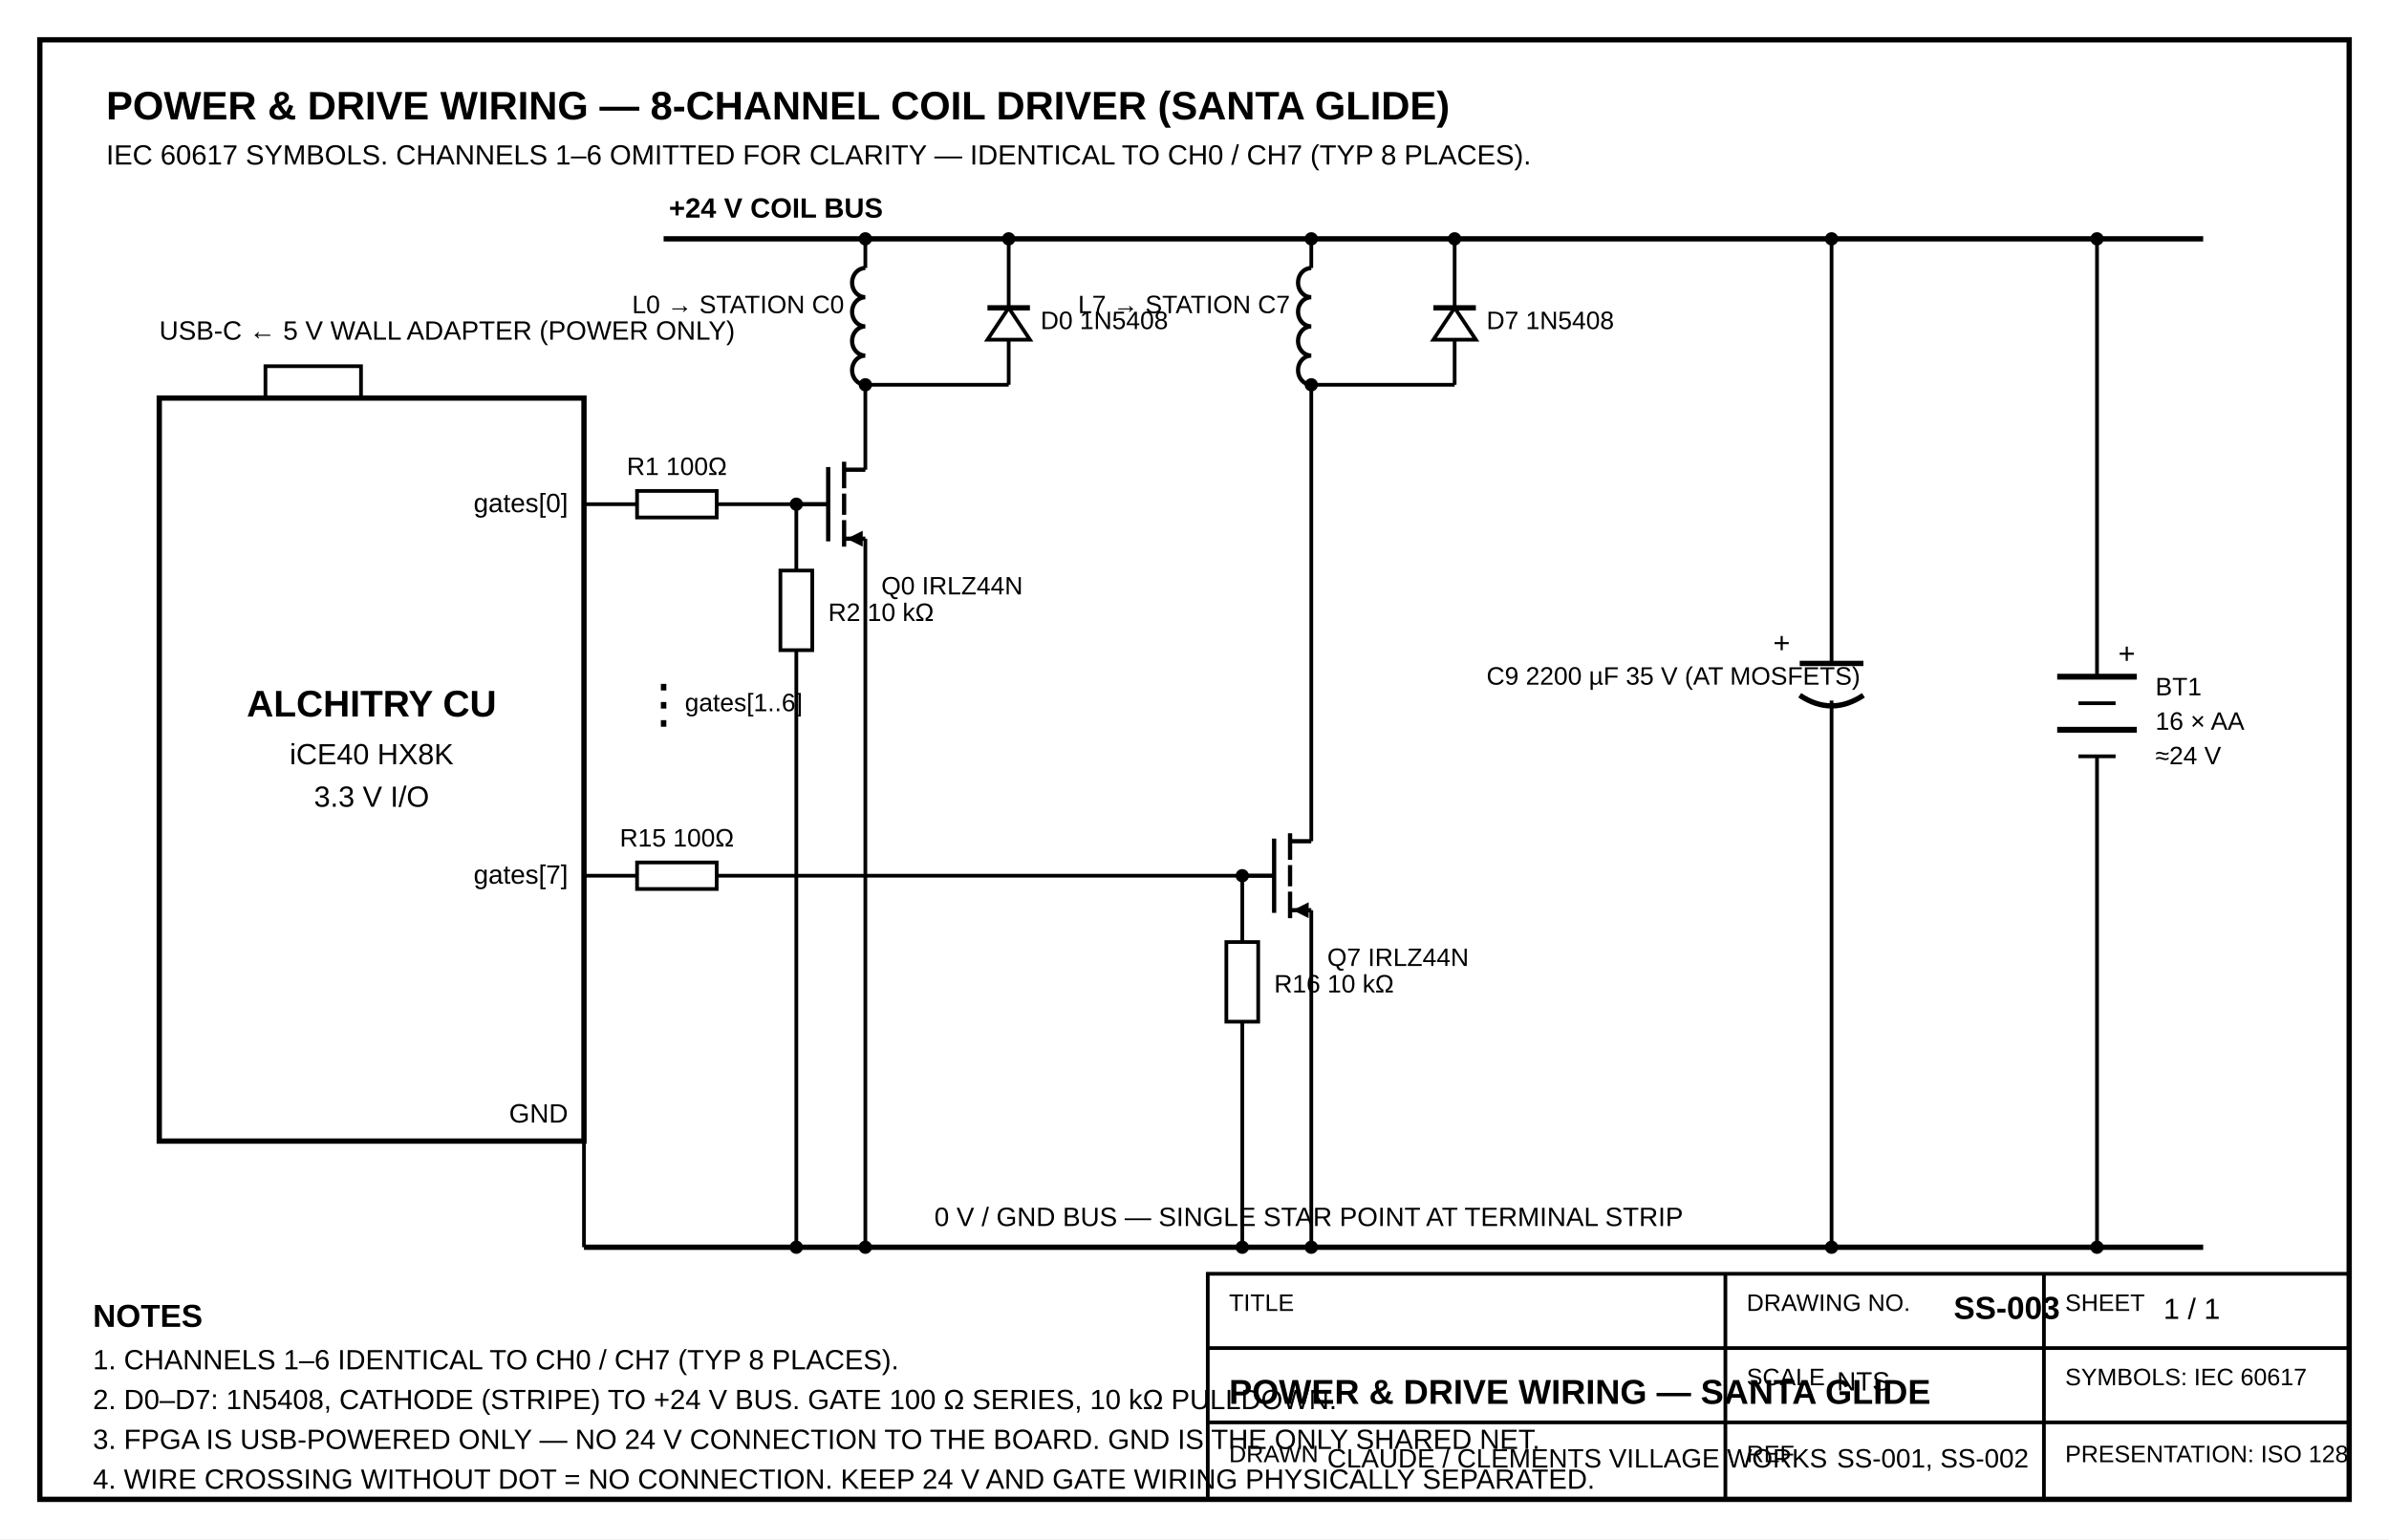
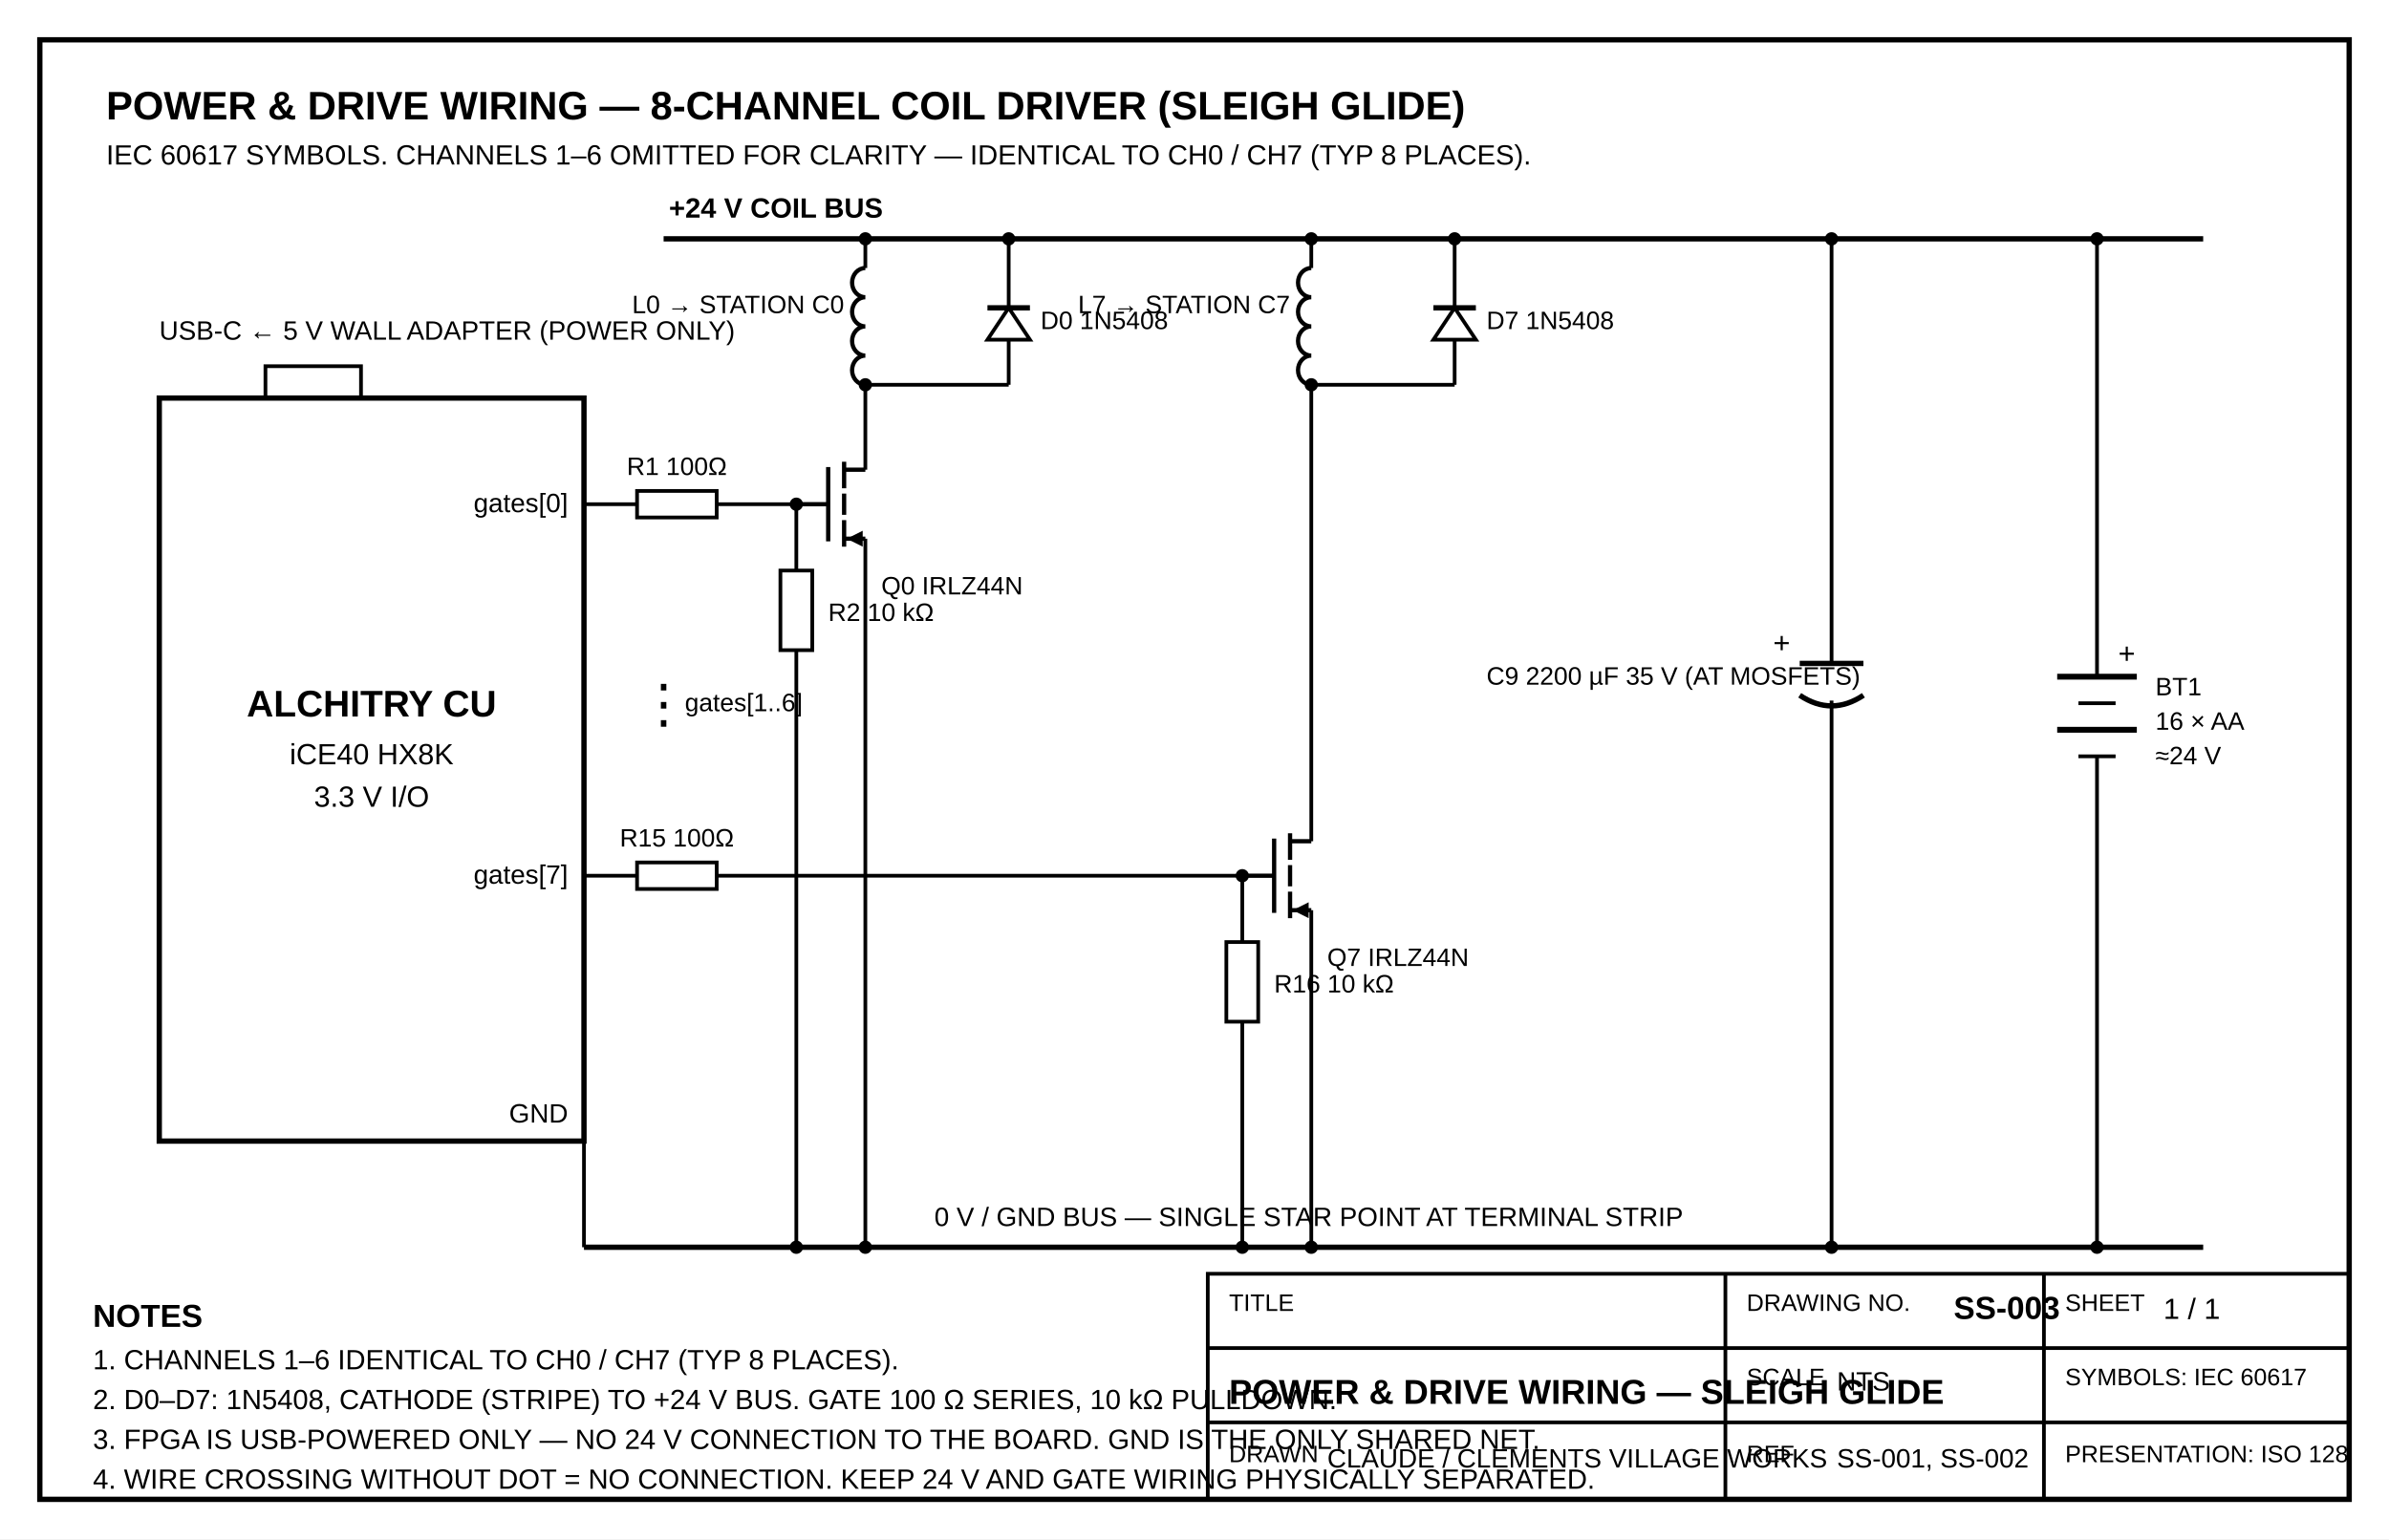
<svg xmlns="http://www.w3.org/2000/svg" width="900" height="580" viewBox="0 0 900 580" font-family="Arial, Helvetica, sans-serif">
  <rect width="900" height="580" fill="#fff" />
  <rect x="15" y="15" width="870" height="550" fill="none" stroke="#000" stroke-width="2" />
  <defs>
    <g id="nfet" stroke="#000" stroke-width="1.6" fill="none">
      <line x1="0" y1="0" x2="12" y2="0" />
      <line x1="12" y1="-14" x2="12" y2="14" />
      <line x1="18" y1="-16" x2="18" y2="-6" />
      <line x1="18" y1="-4" x2="18" y2="4" />
      <line x1="18" y1="6" x2="18" y2="16" />
      <line x1="18" y1="-13" x2="26" y2="-13" />
      <line x1="18" y1="13" x2="26" y2="13" />
      <polygon points="19,13 25,10 25,16" fill="#000" stroke="none" />
    </g>
  </defs>
-   <text x="40" y="45" font-size="15" font-weight="bold">POWER &amp; DRIVE WIRING — 8-CHANNEL COIL DRIVER (SANTA GLIDE)</text>
+   <text x="40" y="45" font-size="15" font-weight="bold">POWER &amp; DRIVE WIRING — 8-CHANNEL COIL DRIVER (SLEIGH GLIDE)</text>
  <text x="40" y="62" font-size="10.5">IEC 60617 SYMBOLS. CHANNELS 1–6 OMITTED FOR CLARITY — IDENTICAL TO CH0 / CH7 (TYP 8 PLACES).</text>
  <rect x="60" y="150" width="160" height="280" fill="none" stroke="#000" stroke-width="2" />
  <text x="140" y="270" font-size="14" font-weight="bold" text-anchor="middle">ALCHITRY CU</text>
  <text x="140" y="288" font-size="11" text-anchor="middle">iCE40 HX8K</text>
  <text x="140" y="304" font-size="11" text-anchor="middle">3.3 V I/O</text>
  <rect x="100" y="138" width="36" height="12" fill="none" stroke="#000" stroke-width="1.4" />
  <text x="60" y="128" font-size="10">USB-C ← 5 V WALL ADAPTER (POWER ONLY)</text>
  <text x="214" y="193" font-size="10" text-anchor="end">gates[0]</text>
  <text x="214" y="333" font-size="10" text-anchor="end">gates[7]</text>
  <text x="214" y="423" font-size="10" text-anchor="end">GND</text>
  <text x="240" y="272" font-size="20">⋮</text>
  <text x="258" y="268" font-size="9.5">gates[1..6]</text>
  <line x1="250" y1="90" x2="830" y2="90" stroke="#000" stroke-width="2" />
  <text x="252" y="82" font-size="10.5" font-weight="bold">+24 V COIL BUS</text>
  <line x1="220" y1="470" x2="830" y2="470" stroke="#000" stroke-width="2" />
  <text x="352" y="462" font-size="10">0 V / GND BUS — SINGLE STAR POINT AT TERMINAL STRIP</text>
  <line x1="220" y1="420" x2="220" y2="470" stroke="#000" stroke-width="1.4" />
  <line x1="220" y1="190" x2="240" y2="190" stroke="#000" stroke-width="1.4" />
  <rect x="240" y="185" width="30" height="10" fill="none" stroke="#000" stroke-width="1.4" />
  <text x="255" y="179" font-size="9.5" text-anchor="middle">R1 100Ω</text>
  <line x1="270" y1="190" x2="300" y2="190" stroke="#000" stroke-width="1.4" />
  <circle cx="300" cy="190" r="2.5" fill="#000" />
  <line x1="300" y1="190" x2="300" y2="215" stroke="#000" stroke-width="1.4" />
  <rect x="294" y="215" width="12" height="30" fill="none" stroke="#000" stroke-width="1.4" />
  <text x="312" y="234" font-size="9.5">R2 10 kΩ</text>
  <line x1="300" y1="245" x2="300" y2="470" stroke="#000" stroke-width="1.4" />
  <circle cx="300" cy="470" r="2.5" fill="#000" />
  <use href="#nfet" x="300" y="190" />
  <text x="332" y="224" font-size="9.5">Q0 IRLZ44N</text>
  <line x1="326" y1="177" x2="326" y2="145" stroke="#000" stroke-width="1.4" />
  <circle cx="326" cy="145" r="2.5" fill="#000" />
  <path d="M326,145 a5,5.5 0 0 1 0,-11 a5,5.5 0 0 1 0,-11 a5,5.5 0 0 1 0,-11 a5,5.5 0 0 1 0,-11" fill="none" stroke="#000" stroke-width="1.6" />
  <line x1="326" y1="101" x2="326" y2="90" stroke="#000" stroke-width="1.4" />
  <circle cx="326" cy="90" r="2.5" fill="#000" />
  <text x="318" y="118" font-size="9.5" text-anchor="end">L0 → STATION C0</text>
  <line x1="326" y1="145" x2="380" y2="145" stroke="#000" stroke-width="1.4" />
  <line x1="380" y1="145" x2="380" y2="128" stroke="#000" stroke-width="1.4" />
  <polygon points="372,128 388,128 380,116" fill="none" stroke="#000" stroke-width="1.4" />
  <line x1="372" y1="116" x2="388" y2="116" stroke="#000" stroke-width="2" />
  <line x1="380" y1="116" x2="380" y2="90" stroke="#000" stroke-width="1.4" />
  <circle cx="380" cy="90" r="2.5" fill="#000" />
  <text x="392" y="124" font-size="9.5">D0 1N5408</text>
  <line x1="326" y1="203" x2="326" y2="470" stroke="#000" stroke-width="1.4" />
  <circle cx="326" cy="470" r="2.5" fill="#000" />
  <line x1="220" y1="330" x2="240" y2="330" stroke="#000" stroke-width="1.4" />
  <rect x="240" y="325" width="30" height="10" fill="none" stroke="#000" stroke-width="1.4" />
  <text x="255" y="319" font-size="9.5" text-anchor="middle">R15 100Ω</text>
  <line x1="270" y1="330" x2="468" y2="330" stroke="#000" stroke-width="1.4" />
  <circle cx="468" cy="330" r="2.5" fill="#000" />
  <line x1="468" y1="330" x2="468" y2="355" stroke="#000" stroke-width="1.4" />
  <rect x="462" y="355" width="12" height="30" fill="none" stroke="#000" stroke-width="1.4" />
  <text x="480" y="374" font-size="9.5">R16 10 kΩ</text>
  <line x1="468" y1="385" x2="468" y2="470" stroke="#000" stroke-width="1.4" />
  <circle cx="468" cy="470" r="2.5" fill="#000" />
  <use href="#nfet" x="468" y="330" />
  <text x="500" y="364" font-size="9.5">Q7 IRLZ44N</text>
  <line x1="494" y1="317" x2="494" y2="145" stroke="#000" stroke-width="1.4" />
  <circle cx="494" cy="145" r="2.5" fill="#000" />
  <path d="M494,145 a5,5.5 0 0 1 0,-11 a5,5.5 0 0 1 0,-11 a5,5.5 0 0 1 0,-11 a5,5.5 0 0 1 0,-11" fill="none" stroke="#000" stroke-width="1.6" />
  <line x1="494" y1="101" x2="494" y2="90" stroke="#000" stroke-width="1.4" />
  <circle cx="494" cy="90" r="2.5" fill="#000" />
  <text x="486" y="118" font-size="9.5" text-anchor="end">L7 → STATION C7</text>
  <line x1="494" y1="145" x2="548" y2="145" stroke="#000" stroke-width="1.4" />
  <line x1="548" y1="145" x2="548" y2="128" stroke="#000" stroke-width="1.4" />
  <polygon points="540,128 556,128 548,116" fill="none" stroke="#000" stroke-width="1.4" />
  <line x1="540" y1="116" x2="556" y2="116" stroke="#000" stroke-width="2" />
  <line x1="548" y1="116" x2="548" y2="90" stroke="#000" stroke-width="1.4" />
  <circle cx="548" cy="90" r="2.5" fill="#000" />
  <text x="560" y="124" font-size="9.5">D7 1N5408</text>
  <line x1="494" y1="343" x2="494" y2="470" stroke="#000" stroke-width="1.4" />
  <circle cx="494" cy="470" r="2.5" fill="#000" />
  <line x1="690" y1="90" x2="690" y2="250" stroke="#000" stroke-width="1.4" />
  <circle cx="690" cy="90" r="2.5" fill="#000" />
  <line x1="678" y1="250" x2="702" y2="250" stroke="#000" stroke-width="2" />
  <path d="M678,262 Q690,270 702,262" fill="none" stroke="#000" stroke-width="2" />
  <line x1="690" y1="264" x2="690" y2="470" stroke="#000" stroke-width="1.4" />
  <circle cx="690" cy="470" r="2.5" fill="#000" />
  <text x="668" y="246" font-size="11">+</text>
  <text x="560" y="258" font-size="9.5">C9  2200 µF 35 V (AT MOSFETS)</text>
  <line x1="790" y1="90" x2="790" y2="255" stroke="#000" stroke-width="1.4" />
  <circle cx="790" cy="90" r="2.5" fill="#000" />
  <line x1="775" y1="255" x2="805" y2="255" stroke="#000" stroke-width="2.2" />
  <line x1="783" y1="265" x2="797" y2="265" stroke="#000" stroke-width="1.4" />
  <line x1="775" y1="275" x2="805" y2="275" stroke="#000" stroke-width="2.2" />
  <line x1="783" y1="285" x2="797" y2="285" stroke="#000" stroke-width="1.4" />
  <line x1="790" y1="285" x2="790" y2="470" stroke="#000" stroke-width="1.4" />
  <circle cx="790" cy="470" r="2.5" fill="#000" />
  <text x="798" y="250" font-size="11">+</text>
  <text x="812" y="262" font-size="9.5">BT1</text>
  <text x="812" y="275" font-size="9.5">16 × AA</text>
  <text x="812" y="288" font-size="9.5">≈24 V</text>
  <g font-size="10.5">
    <text x="35" y="500" font-weight="bold" font-size="12">NOTES</text>
    <text x="35" y="516">1.  CHANNELS 1–6 IDENTICAL TO CH0 / CH7 (TYP 8 PLACES).</text>
    <text x="35" y="531">2.  D0–D7: 1N5408, CATHODE (STRIPE) TO +24 V BUS. GATE 100 Ω SERIES, 10 kΩ PULLDOWN.</text>
    <text x="35" y="546">3.  FPGA IS USB-POWERED ONLY — NO 24 V CONNECTION TO THE BOARD. GND IS THE ONLY SHARED NET.</text>
    <text x="35" y="561">4.  WIRE CROSSING WITHOUT DOT = NO CONNECTION. KEEP 24 V AND GATE WIRING PHYSICALLY SEPARATED.</text>
  </g>
  <g stroke="#000" stroke-width="1.4" fill="none">
    <rect x="455" y="480" width="430" height="85" />
    <line x1="455" y1="508" x2="885" y2="508" />
    <line x1="455" y1="536" x2="885" y2="536" />
    <line x1="650" y1="480" x2="650" y2="565" />
    <line x1="770" y1="480" x2="770" y2="565" />
  </g>
  <text x="463" y="494" font-size="9">TITLE</text>
-   <text x="463" y="529" font-size="13" font-weight="bold">POWER &amp; DRIVE WIRING — SANTA GLIDE</text>
+   <text x="463" y="529" font-size="13" font-weight="bold">POWER &amp; DRIVE WIRING — SLEIGH GLIDE</text>
  <text x="658" y="494" font-size="9">DRAWING NO.</text>
  <text x="736" y="497" font-size="12" font-weight="bold">SS-003</text>
  <text x="778" y="494" font-size="9">SHEET</text>
  <text x="815" y="497" font-size="11">1 / 1</text>
  <text x="463" y="551" font-size="9">DRAWN</text>
  <text x="500" y="553" font-size="10">CLAUDE / CLEMENTS VILLAGE WORKS</text>
  <text x="658" y="522" font-size="9">SCALE</text>
  <text x="692" y="524" font-size="10">NTS</text>
  <text x="658" y="551" font-size="9">REF</text>
  <text x="692" y="553" font-size="10">SS-001, SS-002</text>
  <text x="778" y="522" font-size="9">SYMBOLS: IEC 60617</text>
  <text x="778" y="551" font-size="9">PRESENTATION: ISO 128</text>
</svg>
